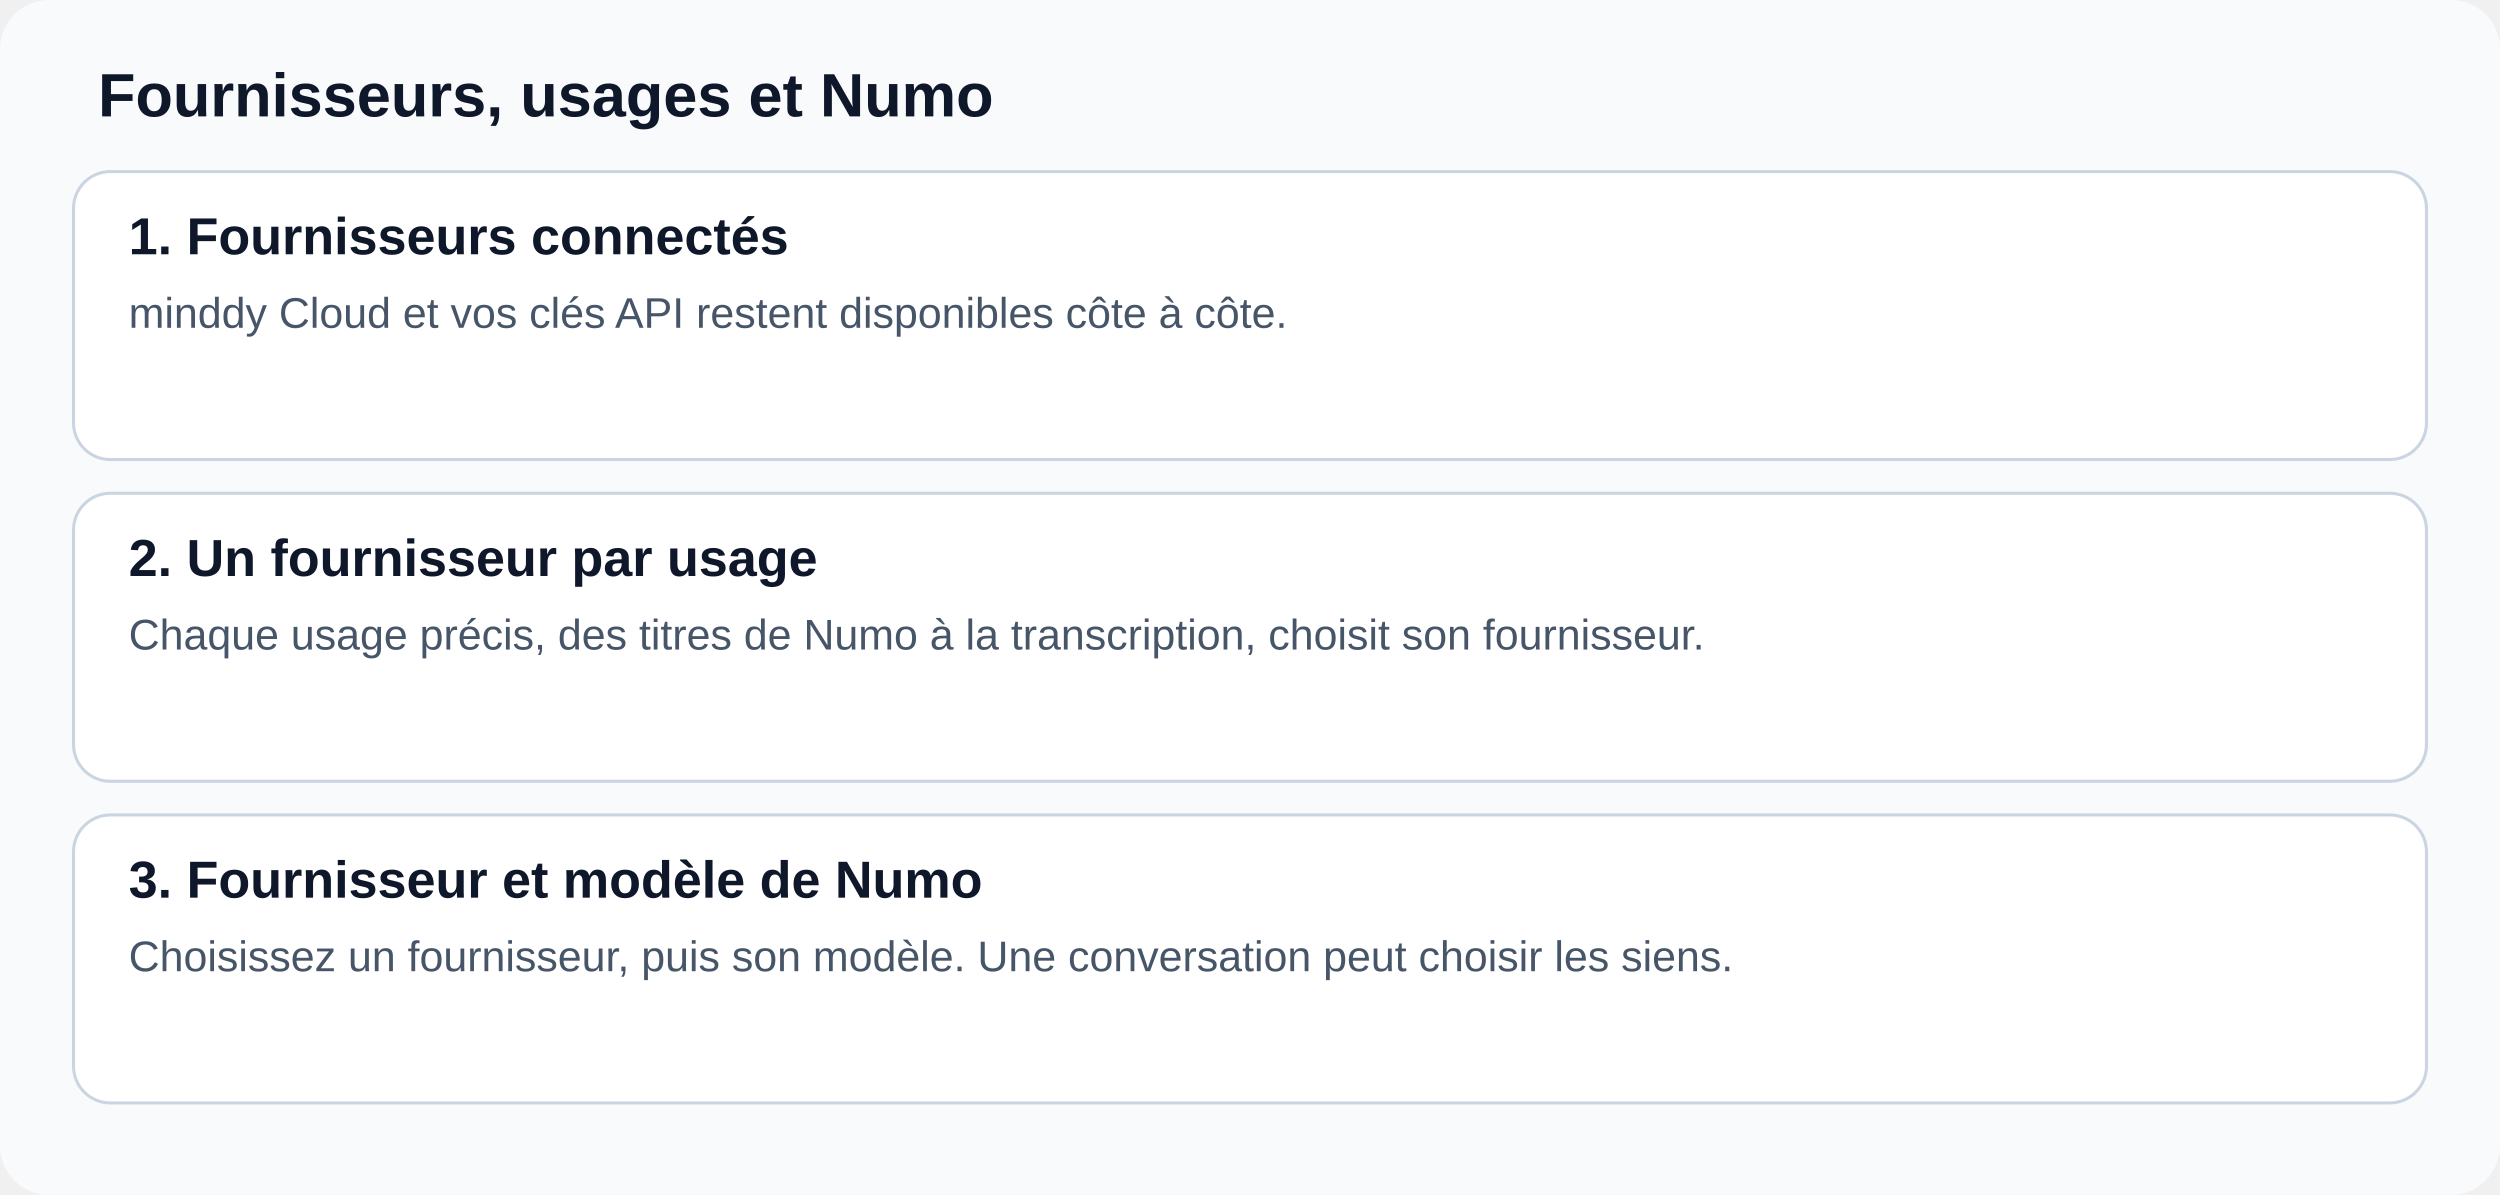
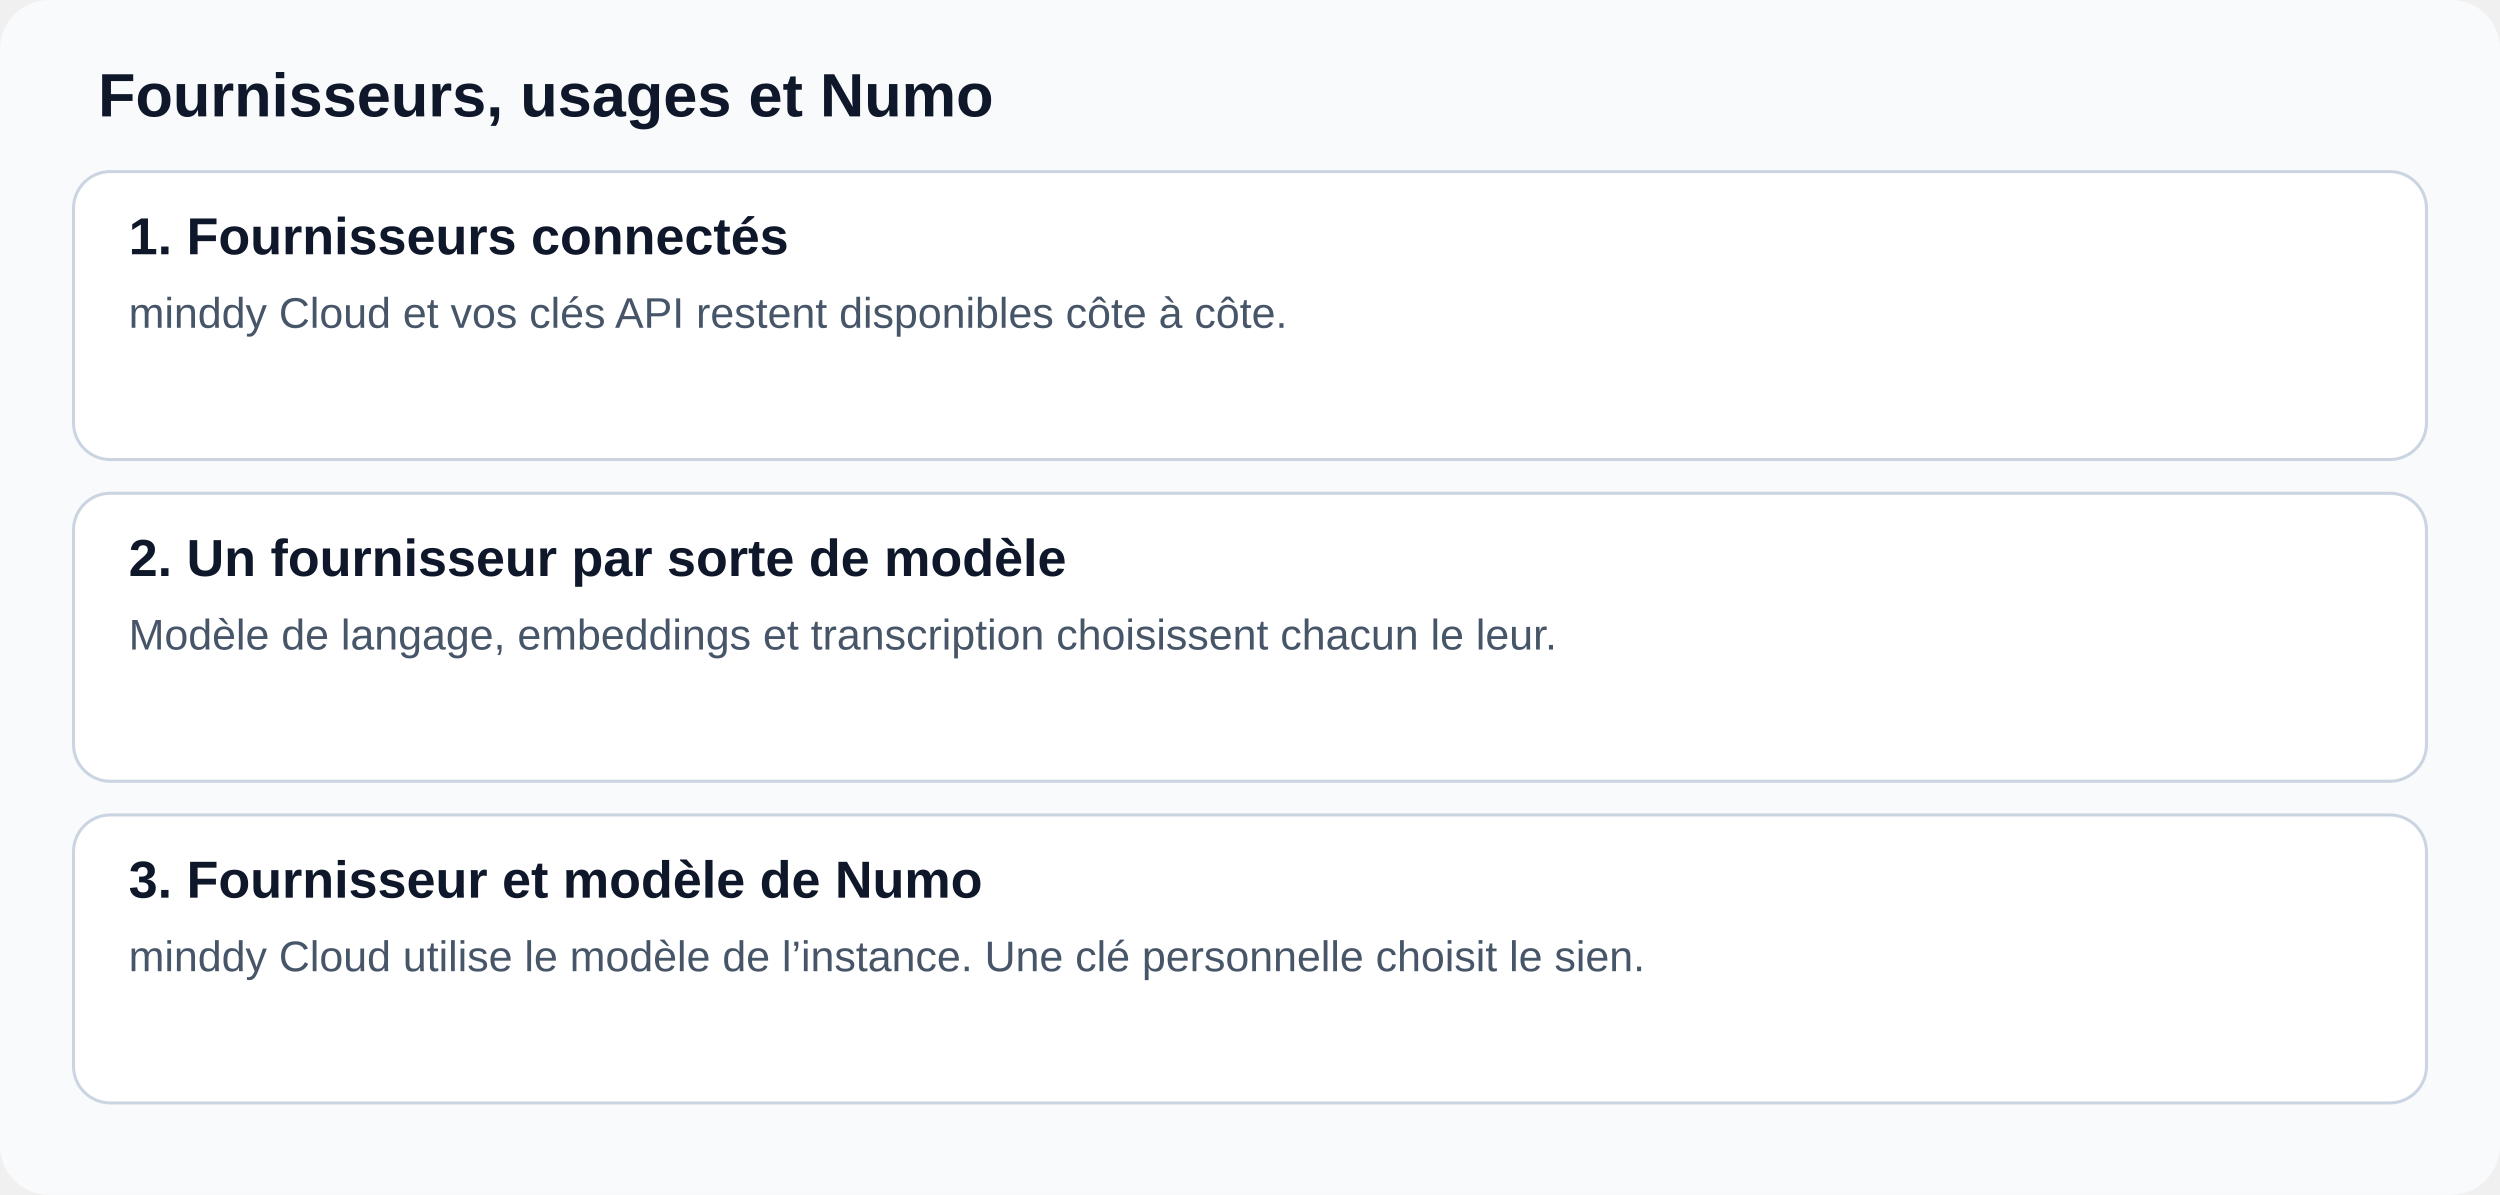
<svg xmlns="http://www.w3.org/2000/svg" width="816" height="390" viewBox="0 0 816 390" role="img" aria-labelledby="title desc">
  <rect width="816" height="390" rx="16" fill="#f8fafc" />
  <text x="32" y="38" font-family="Arial,sans-serif" font-size="20" font-weight="bold" fill="#0f172a">Fournisseurs, usages et Numo</text>
  <rect x="24" y="56" width="768" height="94" rx="12" fill="#fff" stroke="#cbd5e1" />
  <text x="42" y="83" font-family="Arial,sans-serif" font-size="17" font-weight="bold" fill="#0f172a">1. Fournisseurs connectés</text>
  <text x="42" y="107" font-family="Arial,sans-serif" font-size="14" fill="#475569">minddy Cloud et vos clés API restent disponibles côte à côte.</text>
  <rect x="24" y="161" width="768" height="94" rx="12" fill="#fff" stroke="#cbd5e1" />
-   <text x="42" y="188" font-family="Arial,sans-serif" font-size="17" font-weight="bold" fill="#0f172a">2. Un fournisseur par usage</text>
-   <text x="42" y="212" font-family="Arial,sans-serif" font-size="14" fill="#475569">Chaque usage précis, des titres de Numo à la transcription, choisit son fournisseur.</text>
+   <text x="42" y="188" font-family="Arial,sans-serif" font-size="17" font-weight="bold" fill="#0f172a">2. Un fournisseur par sorte de modèle</text>
+   <text x="42" y="212" font-family="Arial,sans-serif" font-size="14" fill="#475569">Modèle de langage, embeddings et transcription choisissent chacun le leur.</text>
  <rect x="24" y="266" width="768" height="94" rx="12" fill="#fff" stroke="#cbd5e1" />
  <text x="42" y="293" font-family="Arial,sans-serif" font-size="17" font-weight="bold" fill="#0f172a">3. Fournisseur et modèle de Numo</text>
-   <text x="42" y="317" font-family="Arial,sans-serif" font-size="14" fill="#475569">Choisissez un fournisseur, puis son modèle. Une conversation peut choisir les siens.</text>
+   <text x="42" y="317" font-family="Arial,sans-serif" font-size="14" fill="#475569">minddy Cloud utilise le modèle de l’instance. Une clé personnelle choisit le sien.</text>
</svg>
